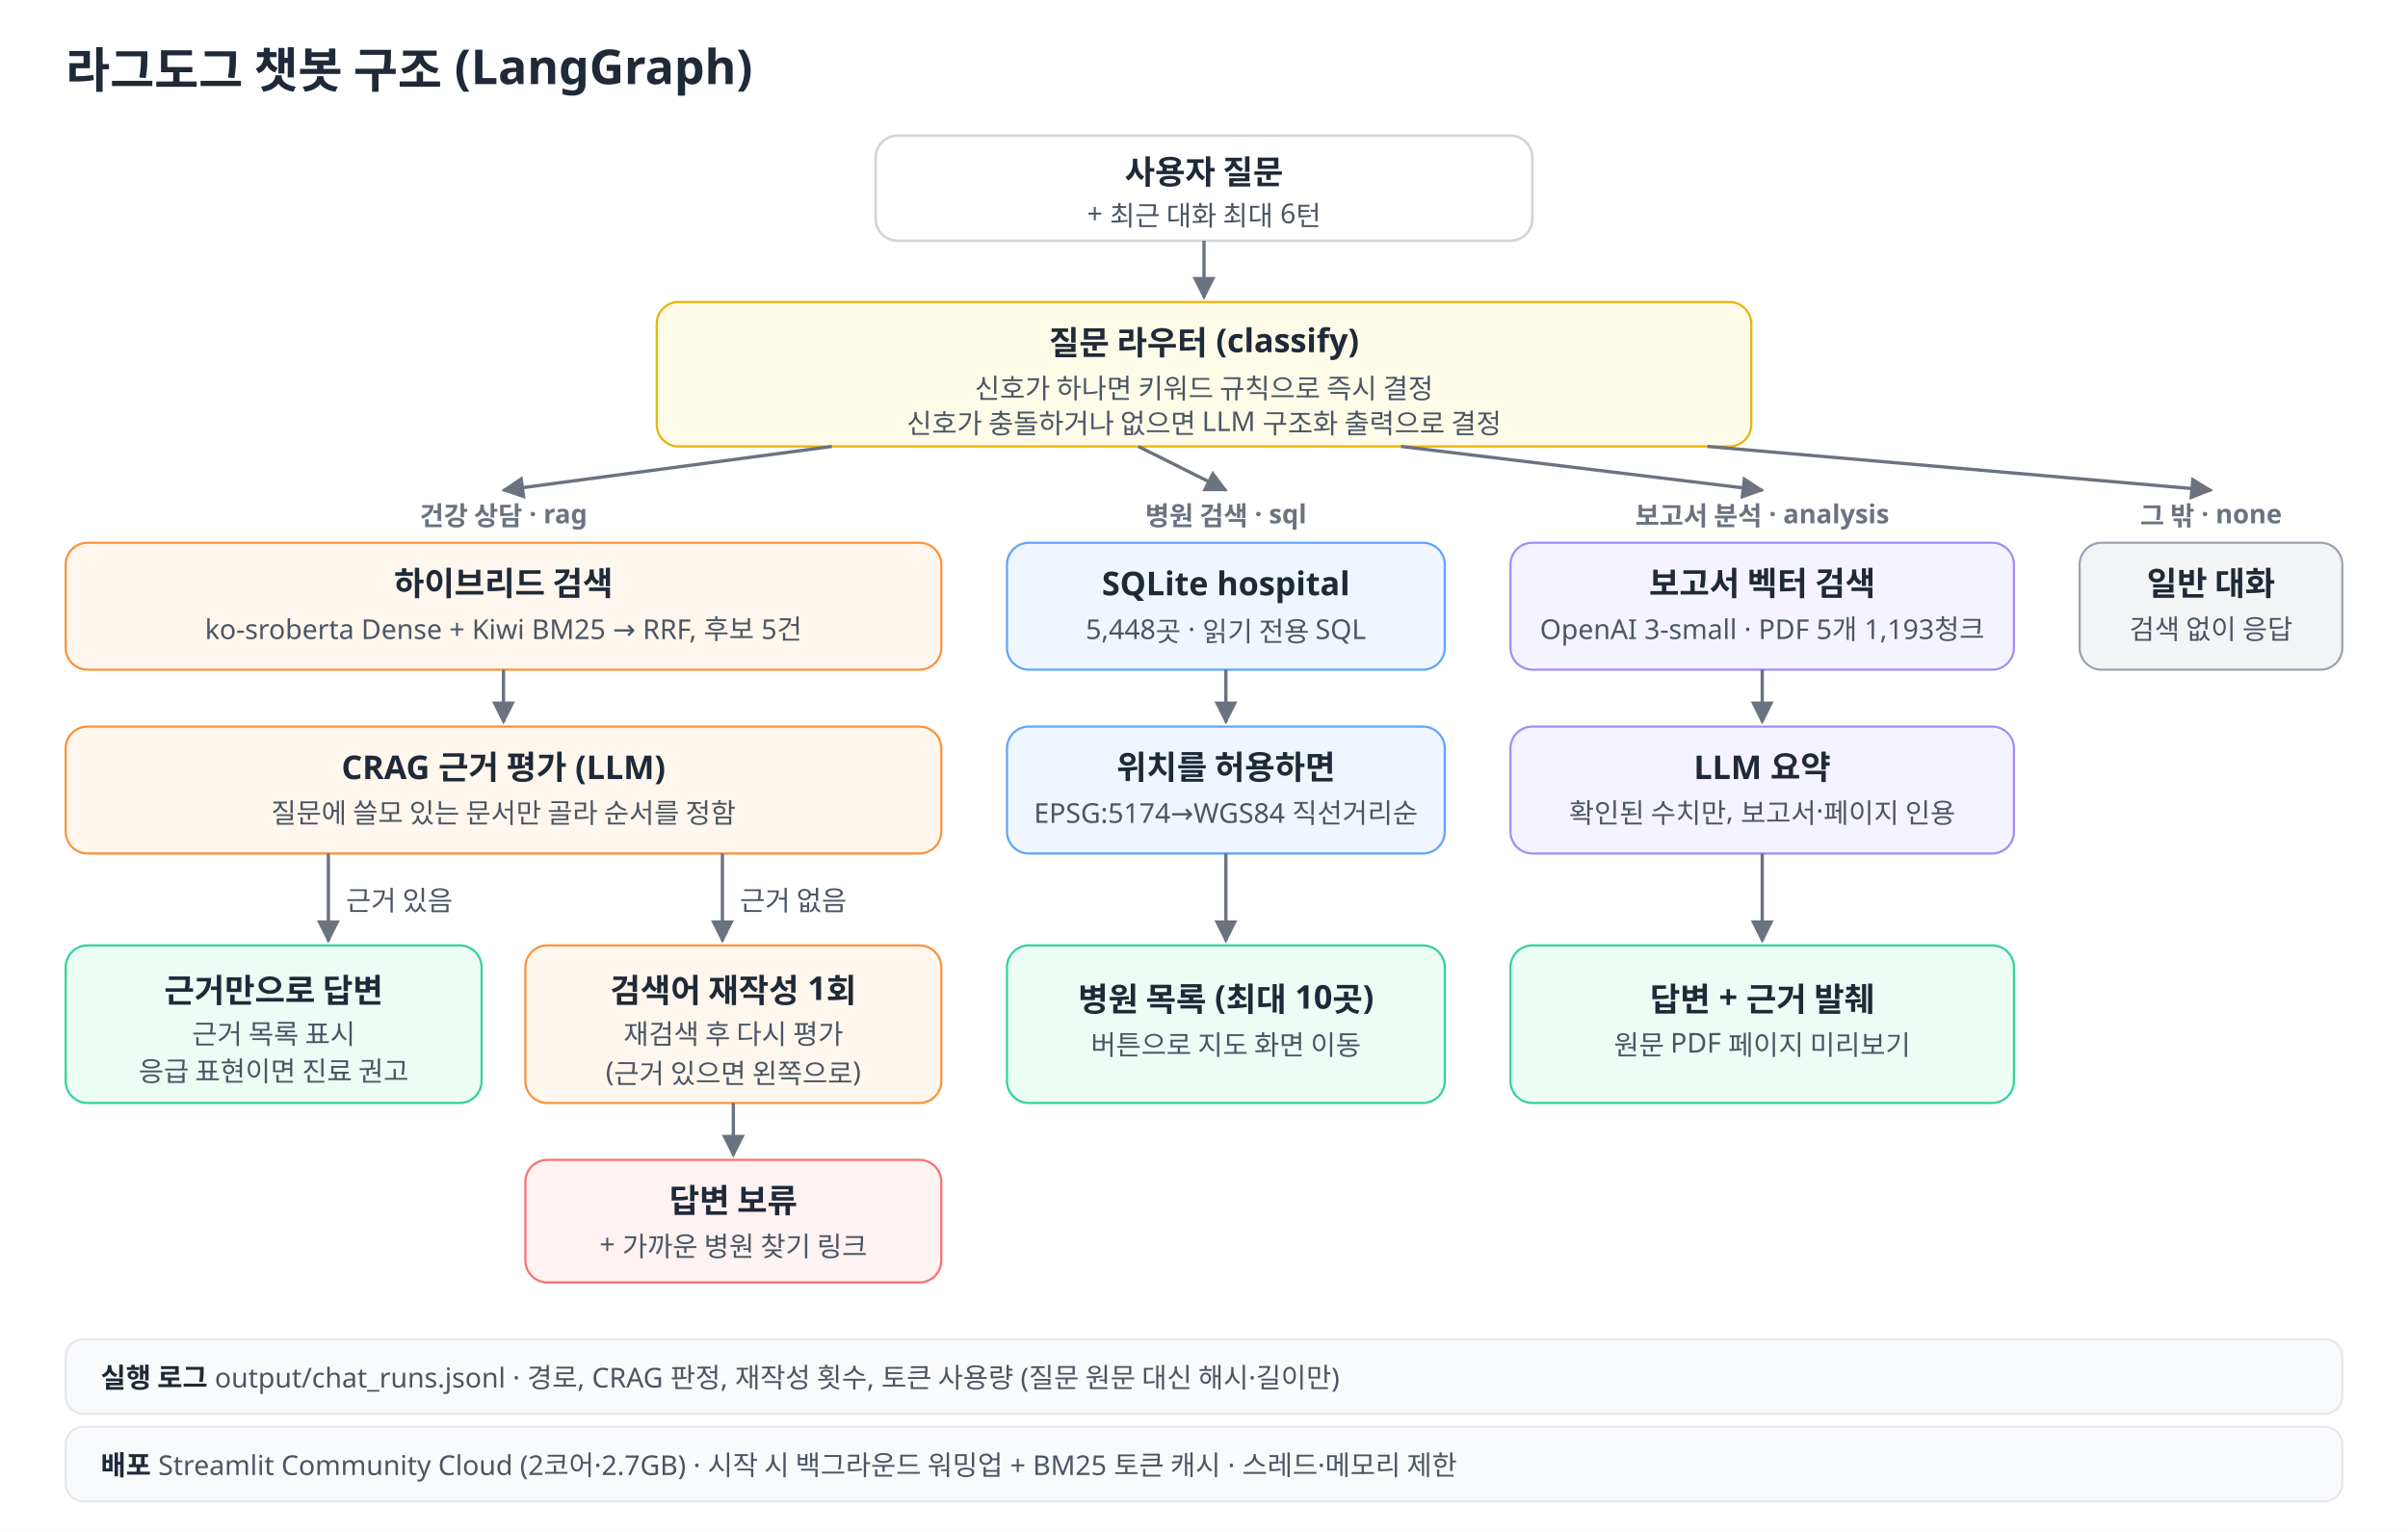
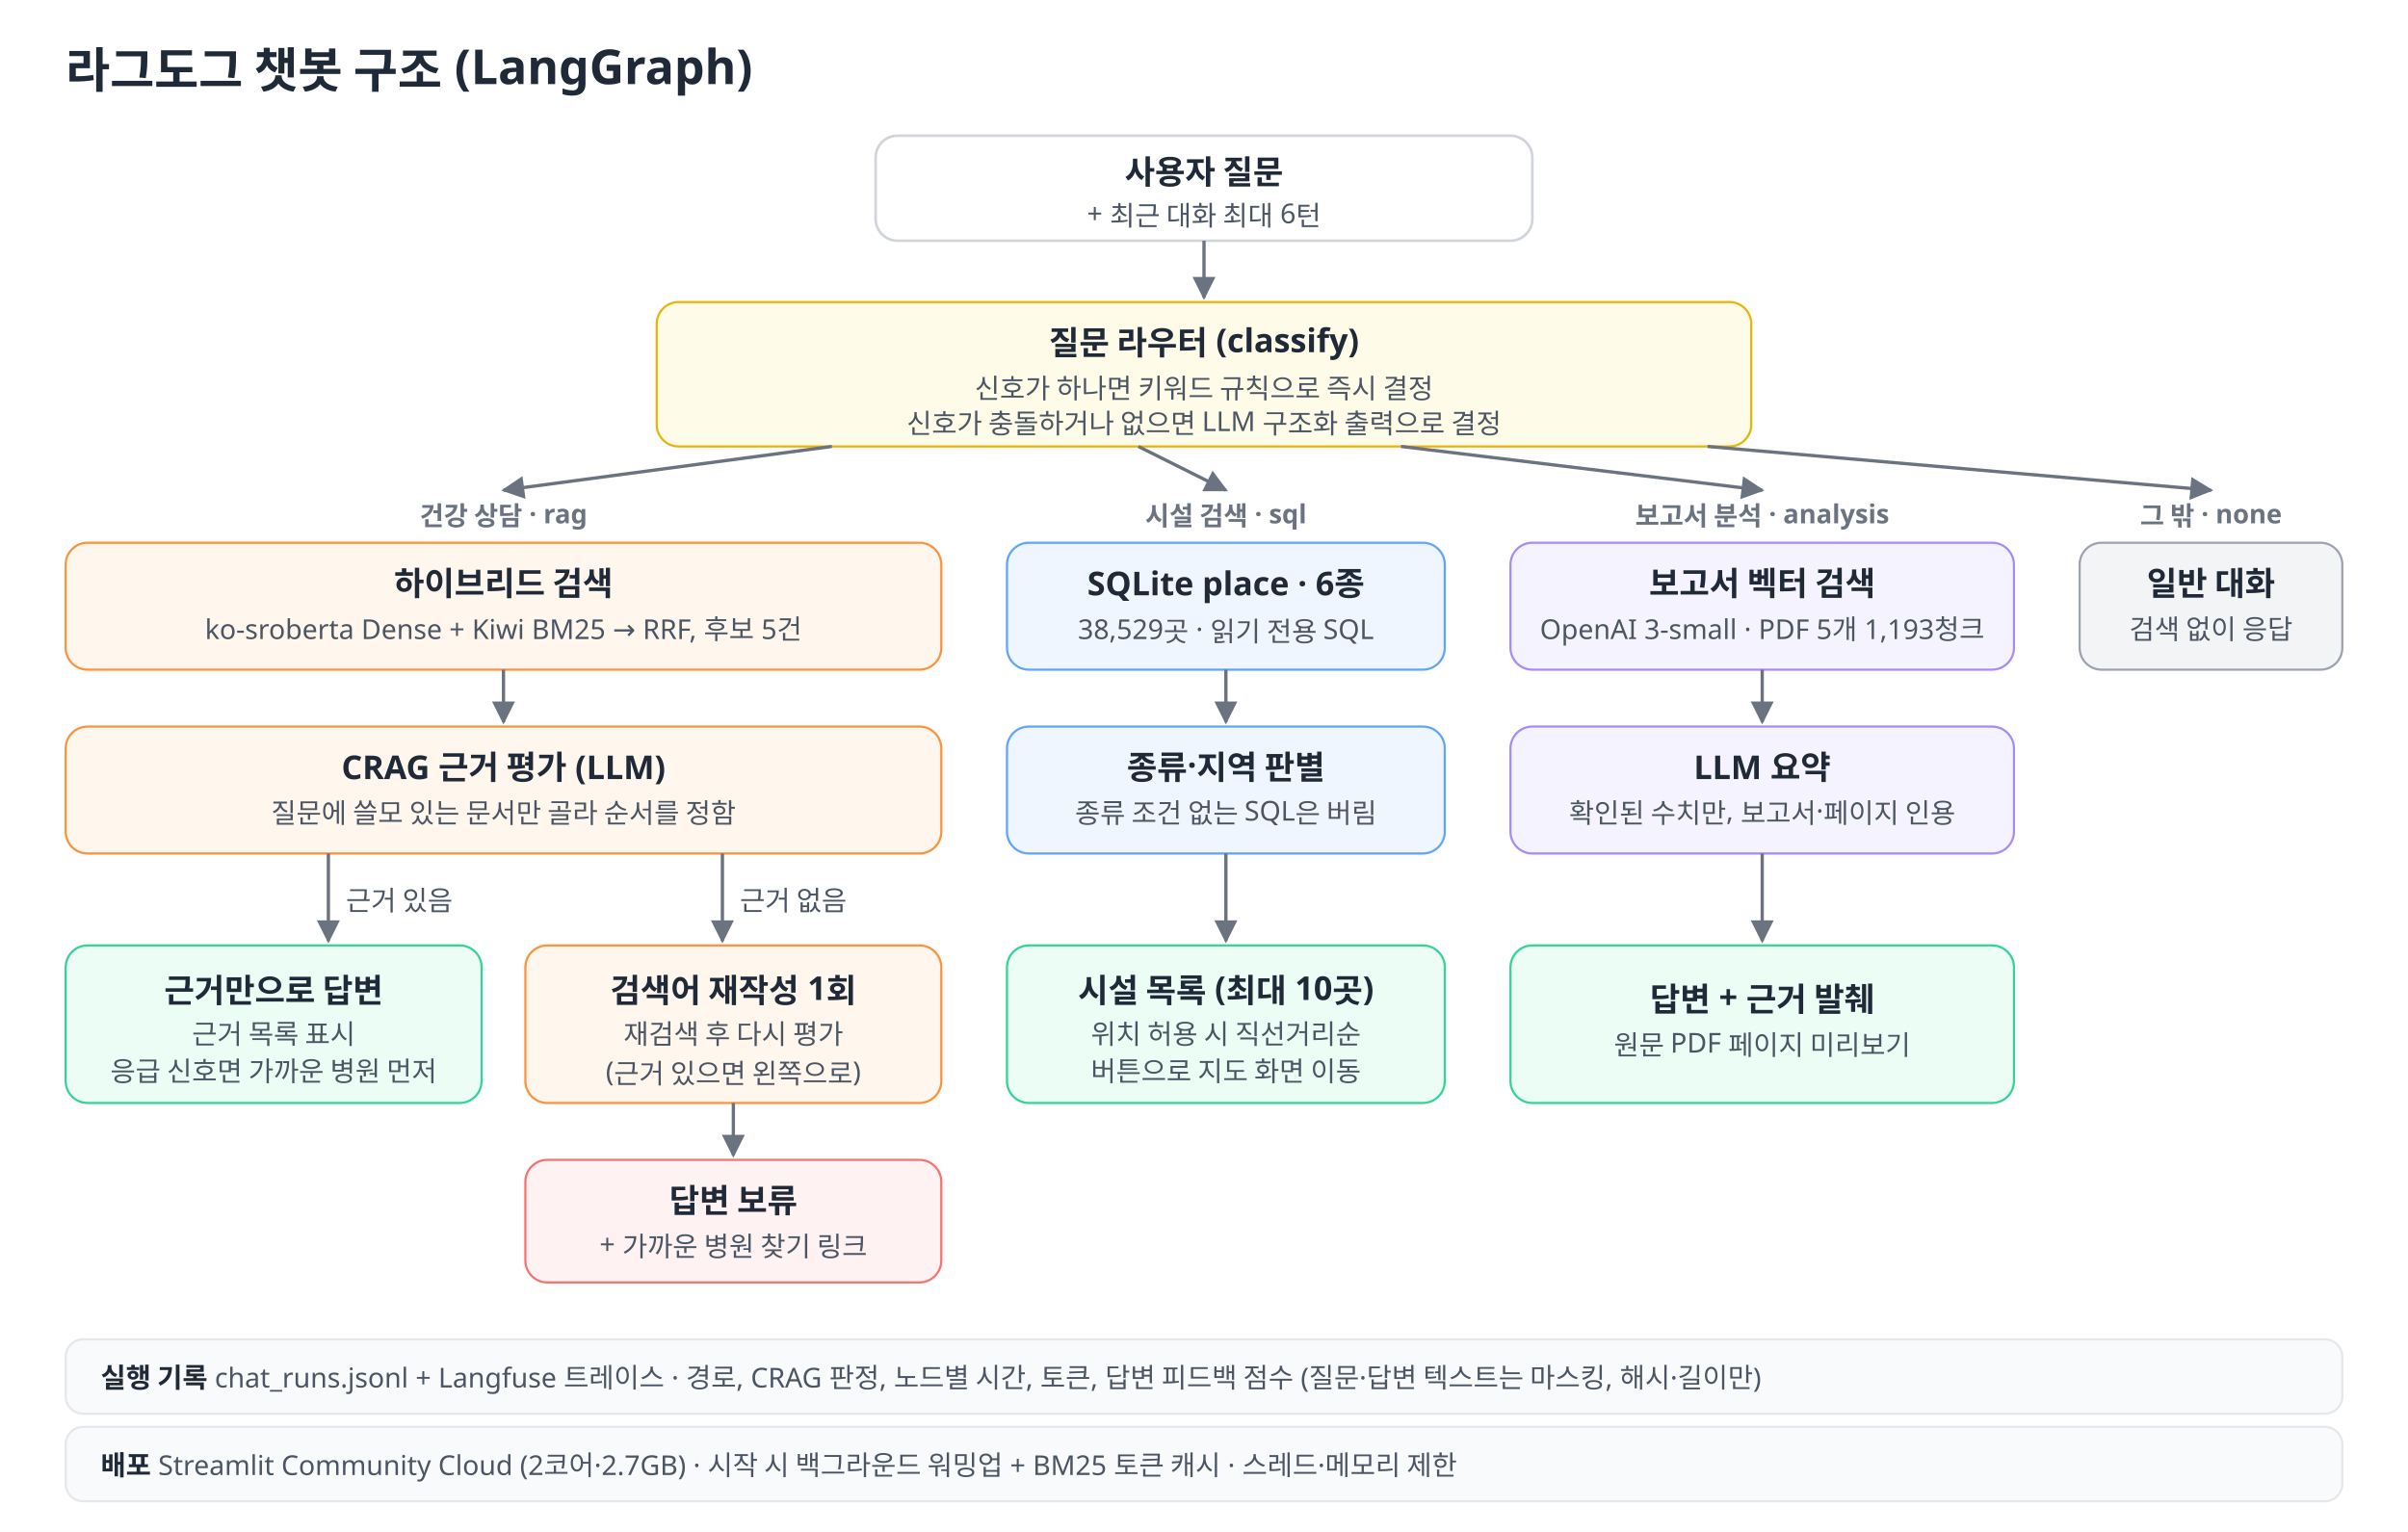
- <svg xmlns="http://www.w3.org/2000/svg" viewBox="0 0 1100 700" width="1100" height="700" role="img" aria-label="라그도그 LangGraph 챗봇 구조: 질문 라우터가 건강 상담(하이브리드 검색과 CRAG), 병원 검색(SQLite), 보고서 분석(OpenAI 임베딩), 일반 대화로 분기한다">
+ <svg xmlns="http://www.w3.org/2000/svg" viewBox="0 0 1100 700" width="1100" height="700" role="img" aria-label="라그도그 LangGraph 챗봇 구조: 질문 라우터가 건강 상담(하이브리드 검색과 CRAG), 반려동물 시설 검색(SQLite, 공공데이터 6종), 보고서 분석(OpenAI 임베딩), 일반 대화로 분기한다">
  <style>
    text { font-family: Pretendard, "Noto Sans KR", "Apple SD Gothic Neo", "Malgun Gothic", sans-serif; fill: #1f2937; }
    .title { font-size: 22px; font-weight: 700; }
    .h { font-size: 15px; font-weight: 700; }
    .t { font-size: 12.5px; fill: #4b5563; }
    .lbl { font-size: 12px; font-weight: 700; fill: #6b7280; }
    .box { fill: #ffffff; stroke: #d1d5db; stroke-width: 1.2; }
    .health { fill: #fff7ed; stroke: #fb923c; }
    .sql { fill: #eff6ff; stroke: #60a5fa; }
    .report { fill: #f5f3ff; stroke: #a78bfa; }
    .none { fill: #f3f4f6; stroke: #9ca3af; }
    .router { fill: #fefce8; stroke: #eab308; }
    .ok { fill: #ecfdf5; stroke: #34d399; }
    .stop { fill: #fef2f2; stroke: #f87171; }
    .band { fill: #f9fafb; stroke: #e5e7eb; }
    .arrow { stroke: #6b7280; stroke-width: 1.5; fill: none; marker-end: url(#a); }
    .dash { stroke-dasharray: 5 4; }
  </style>
  <defs>
    <marker id="a" viewBox="0 0 10 10" refX="9" refY="5" markerWidth="7" markerHeight="7" orient="auto-start-reverse">
      <path d="M0 0 L10 5 L0 10 z" fill="#6b7280" />
    </marker>
  </defs>
  <rect width="1100" height="700" fill="#ffffff" />
  <text x="30" y="40" class="title">라그도그 챗봇 구조 (LangGraph)</text>
  <rect x="400" y="62" width="300" height="48" rx="10" class="box" />
  <text x="550" y="84" text-anchor="middle" class="h">사용자 질문</text>
  <text x="550" y="102" text-anchor="middle" class="t">+ 최근 대화 최대 6턴</text>
  <path d="M550 110 V136" class="arrow" />
  <rect x="300" y="138" width="500" height="66" rx="10" class="router" />
  <text x="550" y="162" text-anchor="middle" class="h">질문 라우터 (classify)</text>
  <text x="550" y="182" text-anchor="middle" class="t">신호가 하나면 키워드 규칙으로 즉시 결정</text>
  <text x="550" y="198" text-anchor="middle" class="t">신호가 충돌하거나 없으면 LLM 구조화 출력으로 결정</text>
  <path d="M380 204 L230 224" class="arrow" />
  <path d="M520 204 L560 224" class="arrow" />
  <path d="M640 204 L805 224" class="arrow" />
  <path d="M780 204 L1010 224" class="arrow" />
  <text x="230" y="240" text-anchor="middle" class="lbl">건강 상담 · rag</text>
  <rect x="30" y="248" width="400" height="58" rx="10" class="health" />
  <text x="230" y="272" text-anchor="middle" class="h">하이브리드 검색</text>
  <text x="230" y="292" text-anchor="middle" class="t">ko-sroberta Dense + Kiwi BM25 → RRF, 후보 5건</text>
  <path d="M230 306 V330" class="arrow" />
  <rect x="30" y="332" width="400" height="58" rx="10" class="health" />
  <text x="230" y="356" text-anchor="middle" class="h">CRAG 근거 평가 (LLM)</text>
  <text x="230" y="376" text-anchor="middle" class="t">질문에 쓸모 있는 문서만 골라 순서를 정함</text>
  <path d="M150 390 V430" class="arrow" />
  <text x="158" y="416" class="t">근거 있음</text>
  <path d="M330 390 V430" class="arrow" />
  <text x="338" y="416" class="t">근거 없음</text>
  <rect x="30" y="432" width="190" height="72" rx="10" class="ok" />
  <text x="125" y="458" text-anchor="middle" class="h">근거만으로 답변</text>
  <text x="125" y="477" text-anchor="middle" class="t">근거 목록 표시</text>
-   <text x="125" y="494" text-anchor="middle" class="t">응급 표현이면 진료 권고</text>
+   <text x="125" y="494" text-anchor="middle" class="t">응급 신호면 가까운 병원 먼저</text>
  <rect x="240" y="432" width="190" height="72" rx="10" class="health" />
  <text x="335" y="458" text-anchor="middle" class="h">검색어 재작성 1회</text>
  <text x="335" y="477" text-anchor="middle" class="t">재검색 후 다시 평가</text>
  <text x="335" y="494" text-anchor="middle" class="t">(근거 있으면 왼쪽으로)</text>
  <path d="M335 504 V528" class="arrow" />
  <rect x="240" y="530" width="190" height="56" rx="10" class="stop" />
  <text x="335" y="554" text-anchor="middle" class="h">답변 보류</text>
  <text x="335" y="573" text-anchor="middle" class="t">+ 가까운 병원 찾기 링크</text>
-   <text x="560" y="240" text-anchor="middle" class="lbl">병원 검색 · sql</text>
+   <text x="560" y="240" text-anchor="middle" class="lbl">시설 검색 · sql</text>
  <rect x="460" y="248" width="200" height="58" rx="10" class="sql" />
-   <text x="560" y="272" text-anchor="middle" class="h">SQLite hospital</text>
-   <text x="560" y="292" text-anchor="middle" class="t">5,448곳 · 읽기 전용 SQL</text>
+   <text x="560" y="272" text-anchor="middle" class="h">SQLite place · 6종</text>
+   <text x="560" y="292" text-anchor="middle" class="t">38,529곳 · 읽기 전용 SQL</text>
  <path d="M560 306 V330" class="arrow" />
  <rect x="460" y="332" width="200" height="58" rx="10" class="sql" />
-   <text x="560" y="356" text-anchor="middle" class="h">위치를 허용하면</text>
-   <text x="560" y="376" text-anchor="middle" class="t">EPSG:5174→WGS84 직선거리순</text>
+   <text x="560" y="356" text-anchor="middle" class="h">종류·지역 판별</text>
+   <text x="560" y="376" text-anchor="middle" class="t">종류 조건 없는 SQL은 버림</text>
  <path d="M560 390 V430" class="arrow" />
  <rect x="460" y="432" width="200" height="72" rx="10" class="ok" />
-   <text x="560" y="462" text-anchor="middle" class="h">병원 목록 (최대 10곳)</text>
-   <text x="560" y="482" text-anchor="middle" class="t">버튼으로 지도 화면 이동</text>
+   <text x="560" y="458" text-anchor="middle" class="h">시설 목록 (최대 10곳)</text>
+   <text x="560" y="477" text-anchor="middle" class="t">위치 허용 시 직선거리순</text>
+   <text x="560" y="494" text-anchor="middle" class="t">버튼으로 지도 화면 이동</text>
  <text x="805" y="240" text-anchor="middle" class="lbl">보고서 분석 · analysis</text>
  <rect x="690" y="248" width="230" height="58" rx="10" class="report" />
  <text x="805" y="272" text-anchor="middle" class="h">보고서 벡터 검색</text>
  <text x="805" y="292" text-anchor="middle" class="t">OpenAI 3-small · PDF 5개 1,193청크</text>
  <path d="M805 306 V330" class="arrow" />
  <rect x="690" y="332" width="230" height="58" rx="10" class="report" />
  <text x="805" y="356" text-anchor="middle" class="h">LLM 요약</text>
  <text x="805" y="376" text-anchor="middle" class="t">확인된 수치만, 보고서·페이지 인용</text>
  <path d="M805 390 V430" class="arrow" />
  <rect x="690" y="432" width="230" height="72" rx="10" class="ok" />
  <text x="805" y="462" text-anchor="middle" class="h">답변 + 근거 발췌</text>
  <text x="805" y="482" text-anchor="middle" class="t">원문 PDF 페이지 미리보기</text>
  <text x="1010" y="240" text-anchor="middle" class="lbl">그 밖 · none</text>
  <rect x="950" y="248" width="120" height="58" rx="10" class="none" />
  <text x="1010" y="272" text-anchor="middle" class="h">일반 대화</text>
  <text x="1010" y="292" text-anchor="middle" class="t">검색 없이 응답</text>
  <rect x="30" y="612" width="1040" height="34" rx="8" class="band" />
  <text x="46" y="634" class="t">
-     <tspan font-weight="700" fill="#1f2937">실행 로그</tspan>  output/chat_runs.jsonl · 경로, CRAG 판정, 재작성 횟수, 토큰 사용량 (질문 원문 대신 해시·길이만)</text>
+     <tspan font-weight="700" fill="#1f2937">실행 기록</tspan>  chat_runs.jsonl + Langfuse 트레이스 · 경로, CRAG 판정, 노드별 시간, 토큰, 답변 피드백 점수 (질문·답변 텍스트는 마스킹, 해시·길이만)</text>
  <rect x="30" y="652" width="1040" height="34" rx="8" class="band" />
  <text x="46" y="674" class="t">
    <tspan font-weight="700" fill="#1f2937">배포</tspan>  Streamlit Community Cloud (2코어·2.7GB) · 시작 시 백그라운드 워밍업 + BM25 토큰 캐시 · 스레드·메모리 제한</text>
</svg>
